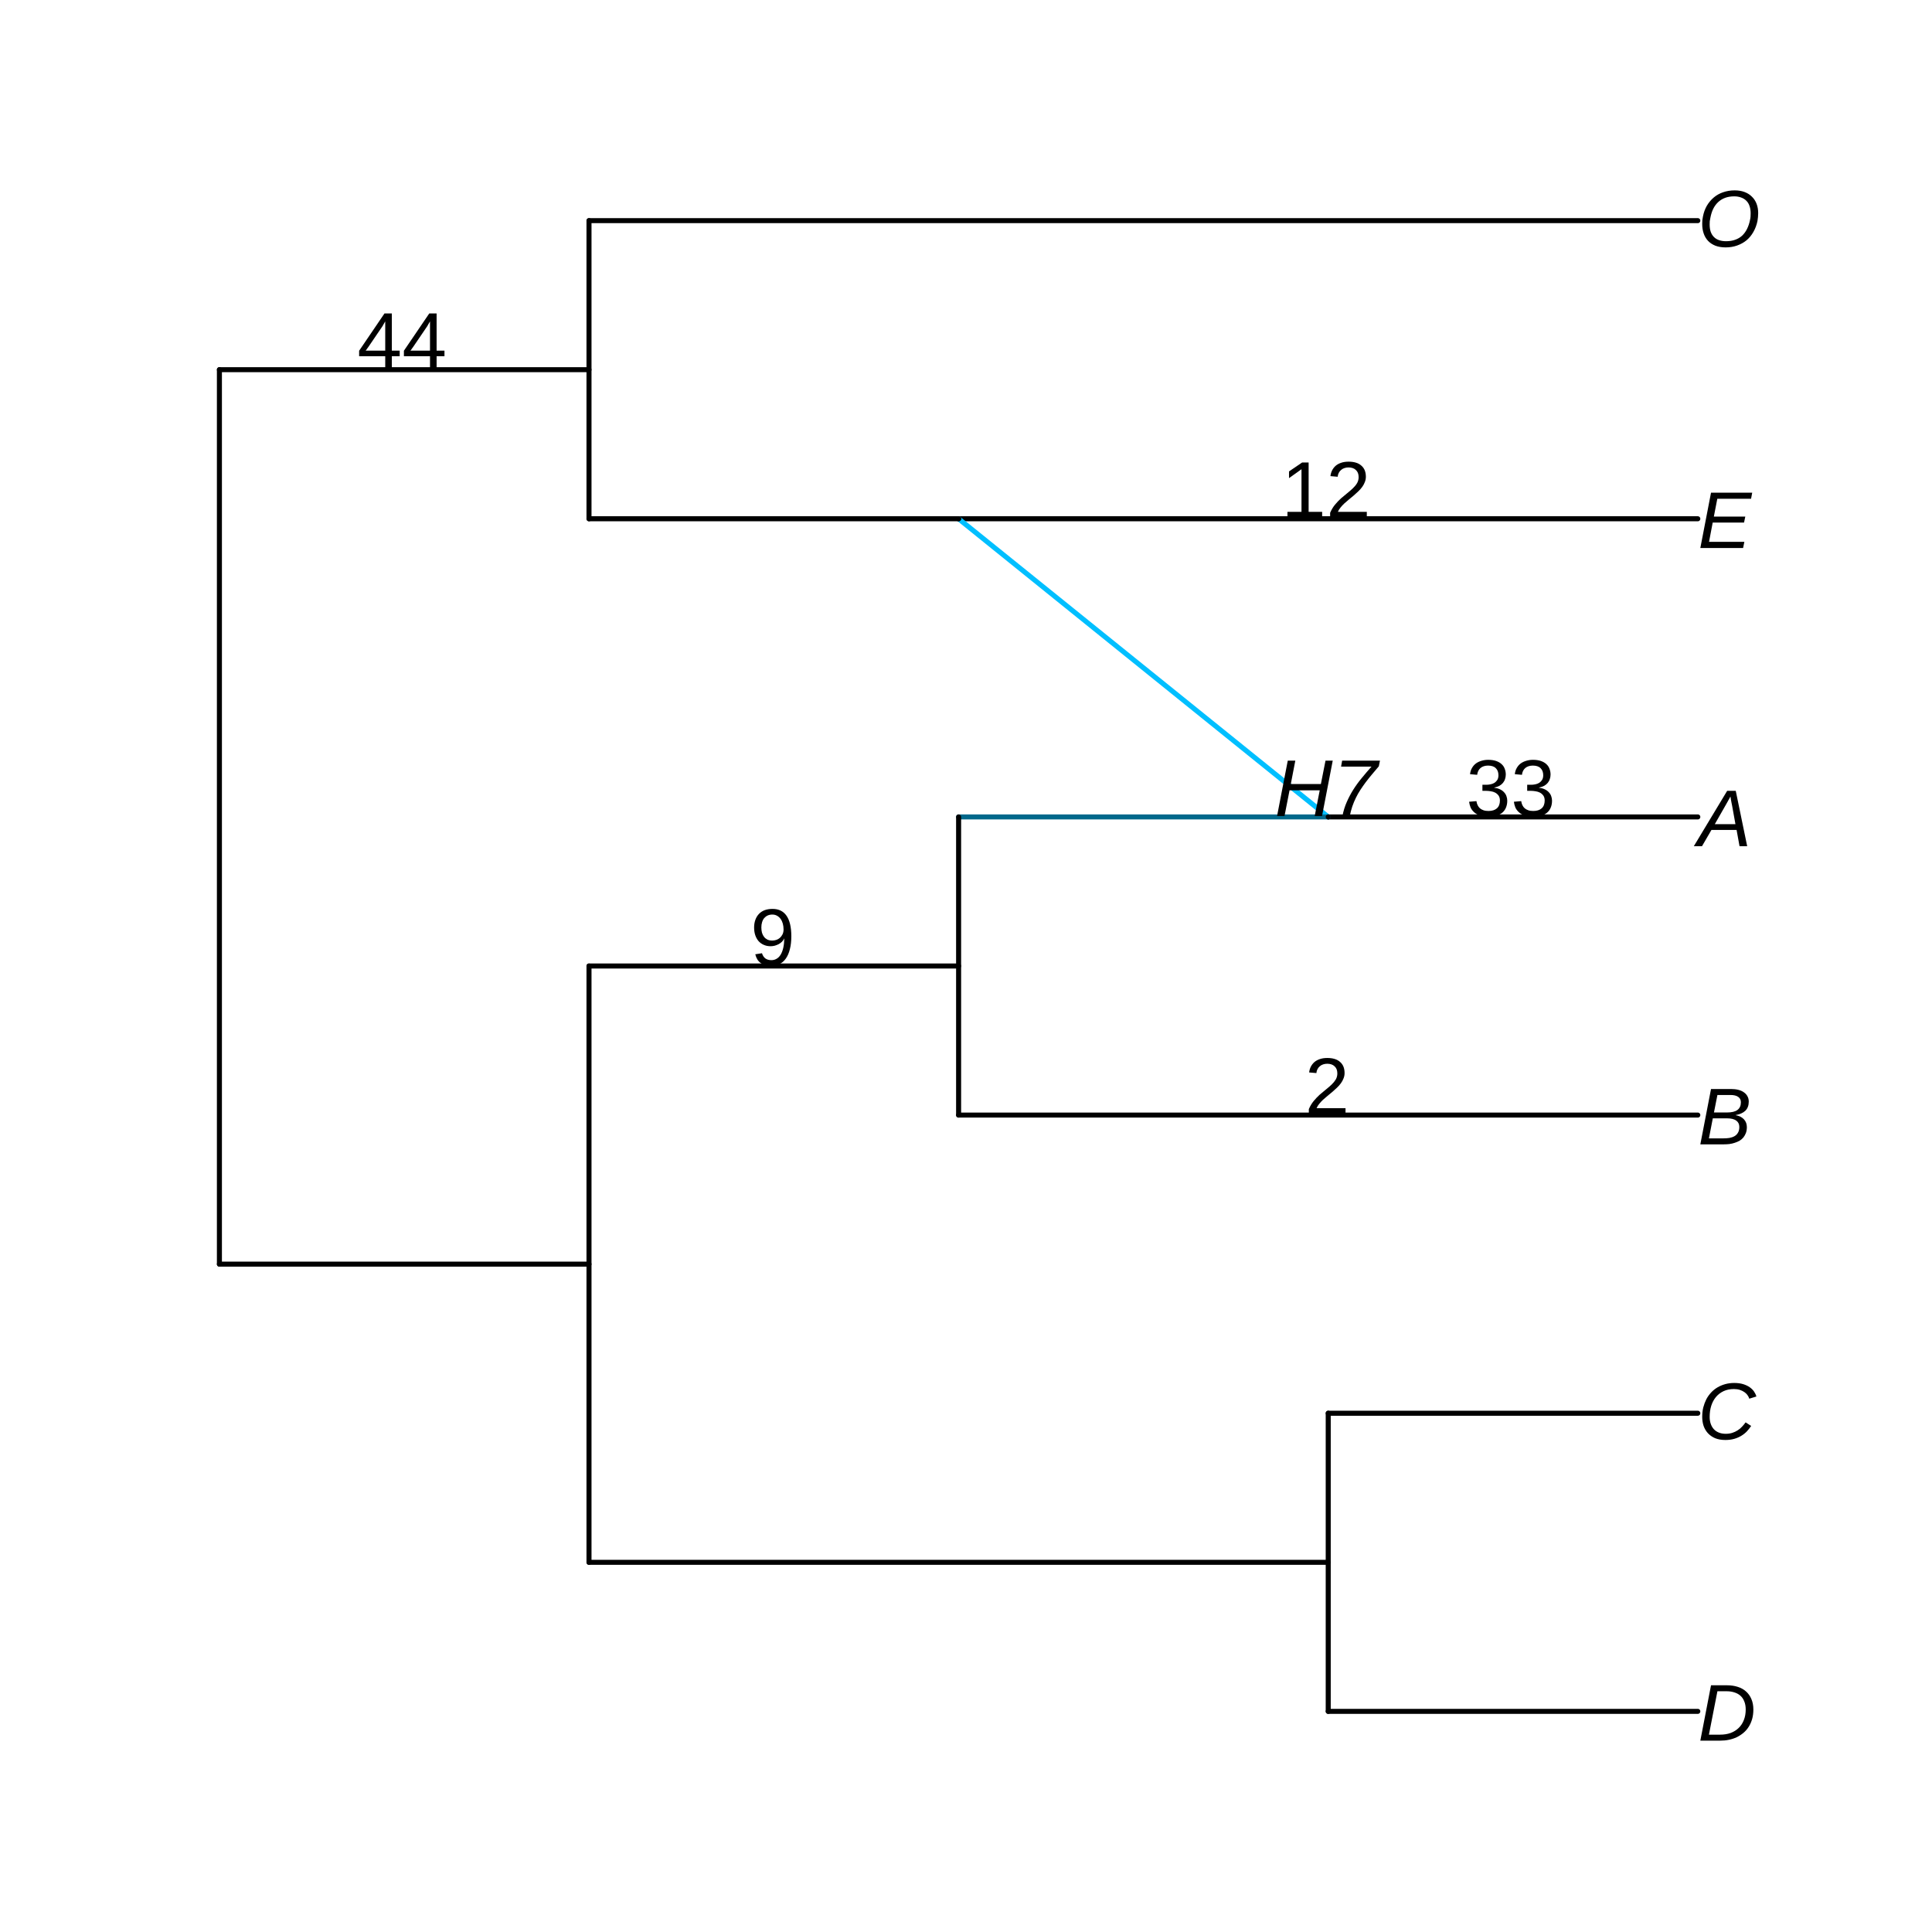
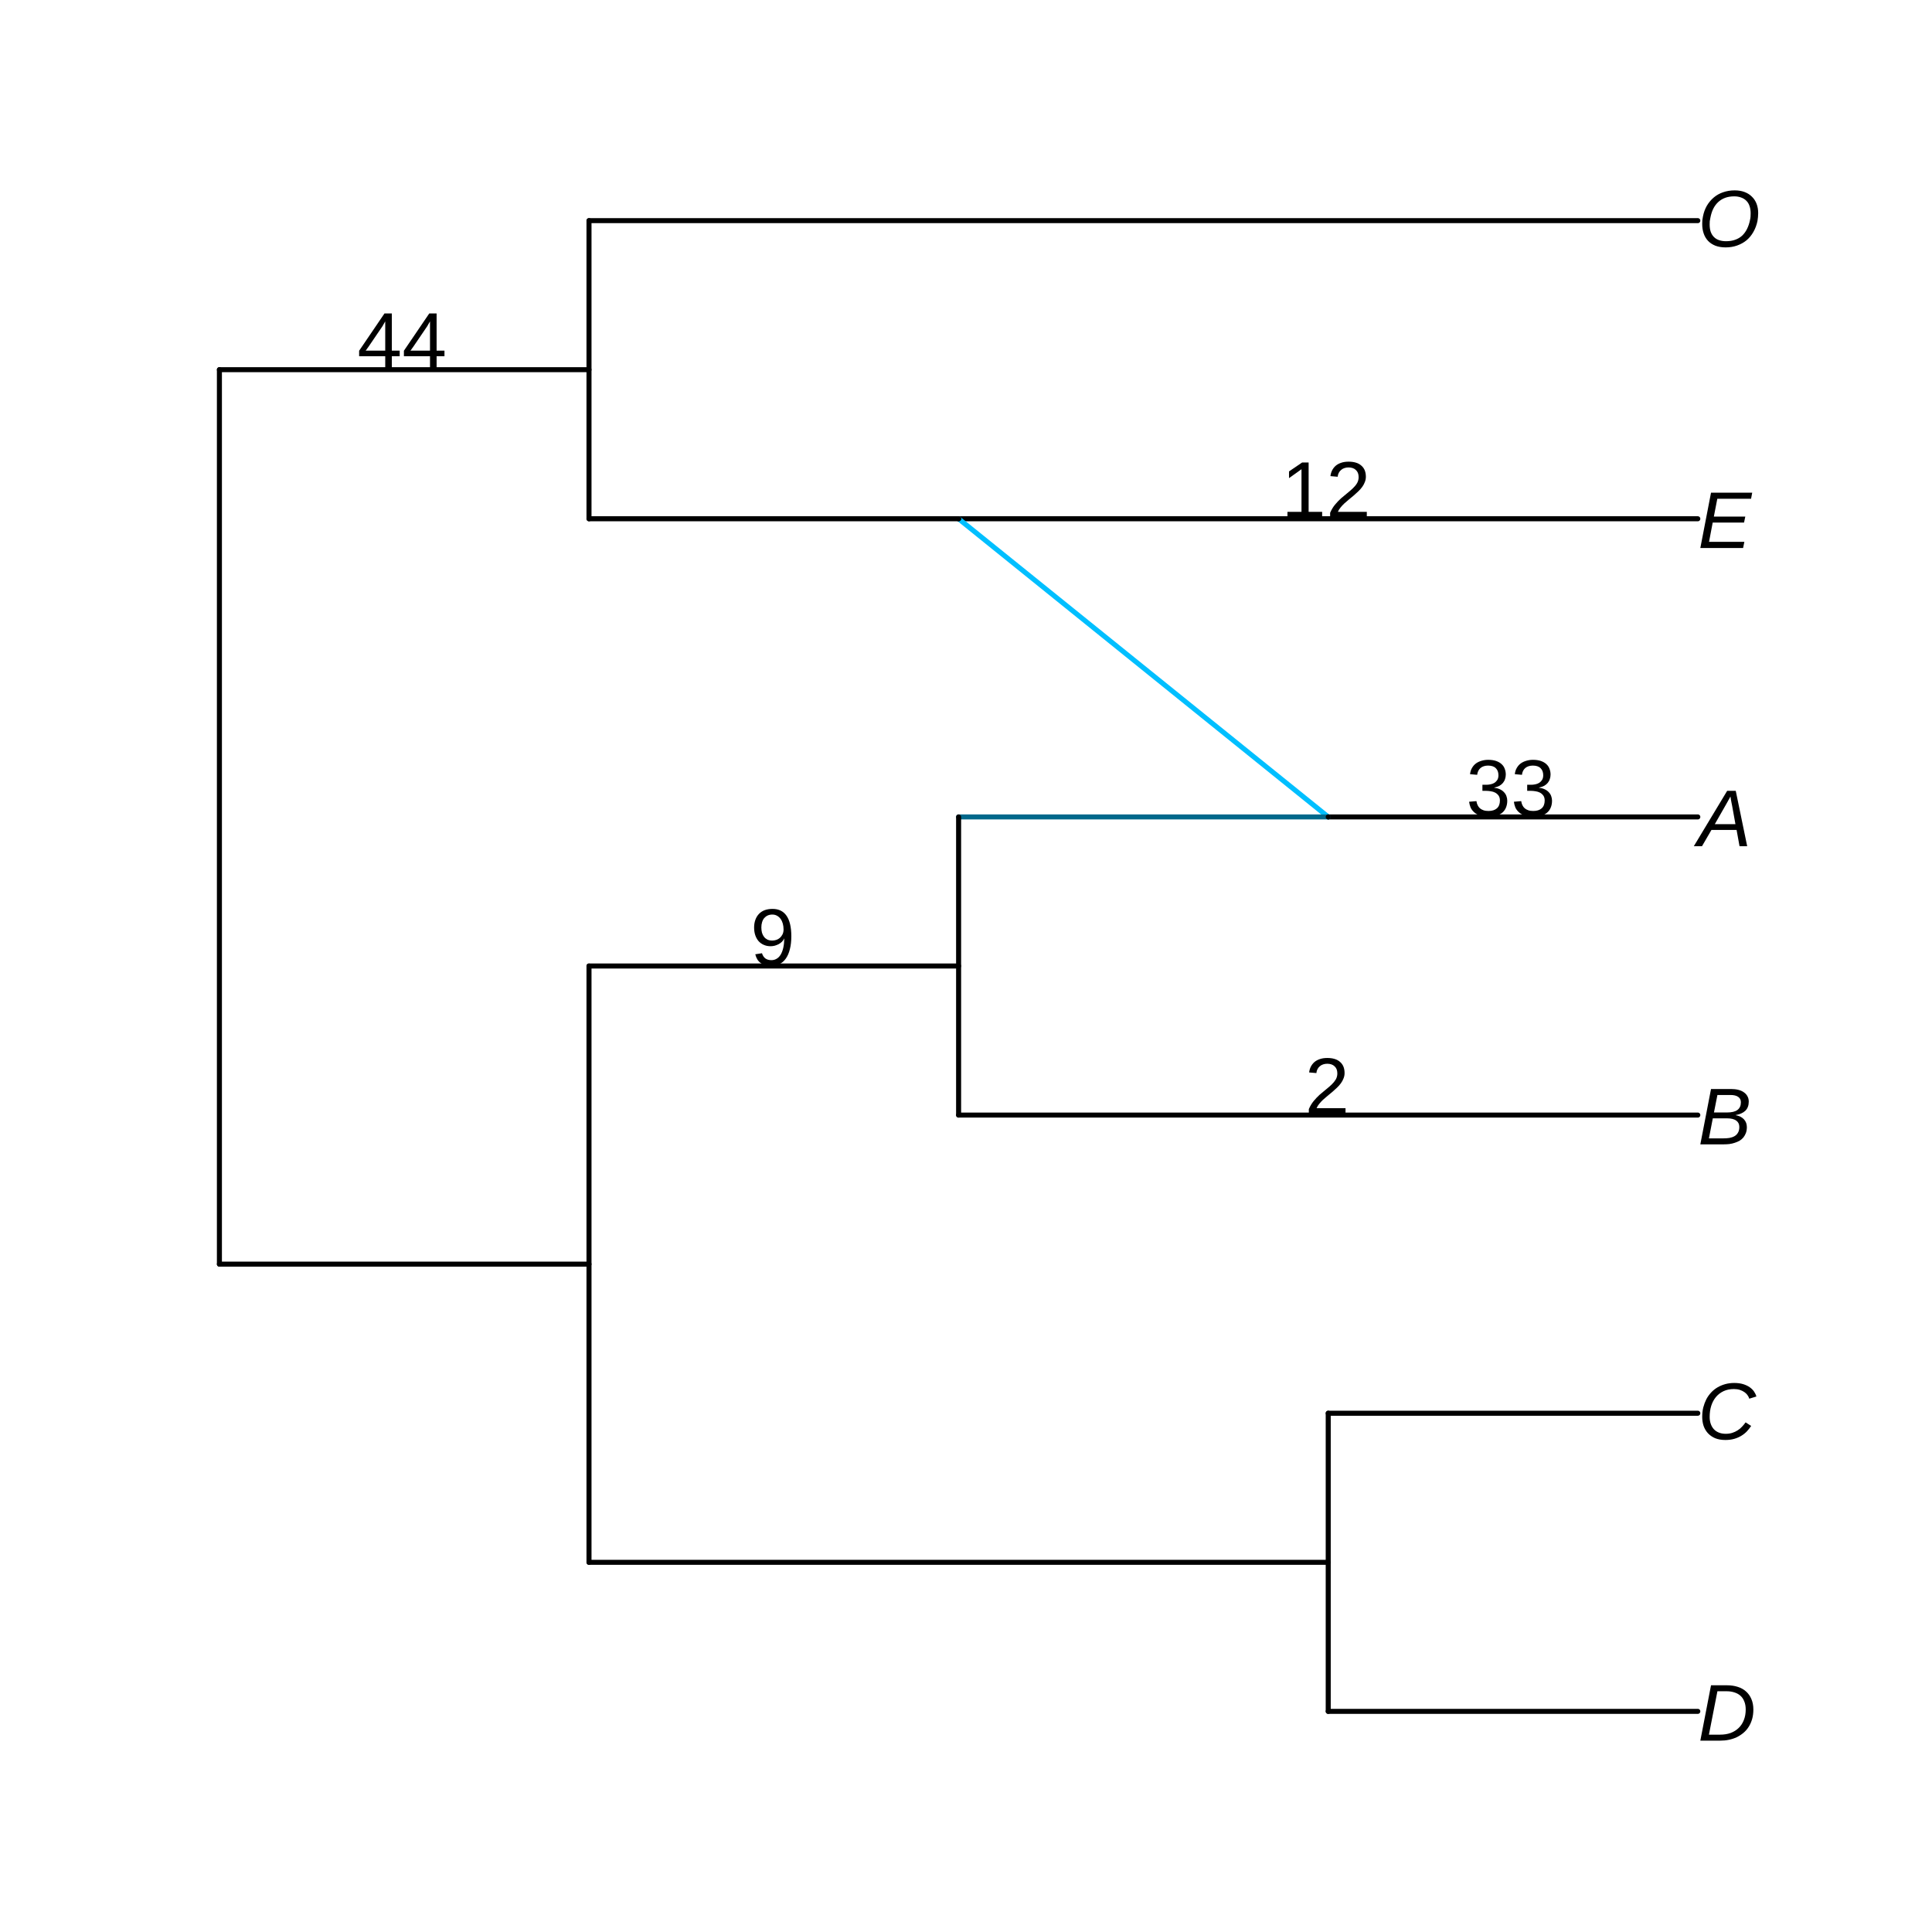
<svg xmlns="http://www.w3.org/2000/svg" xmlns:xlink="http://www.w3.org/1999/xlink" width="288pt" height="288pt" viewBox="0 0 288 288" version="1.1">
  <defs>
    <g>
      <symbol overflow="visible" id="glyph0-0">
        <path style="stroke:none;" d="M 0.406 0 L 0.406 -8 L 3.594 -8 L 3.594 0 Z M 0.797 -0.406 L 3.188 -0.406 L 3.188 -7.594 L 0.797 -7.594 Z M 0.797 -0.406 " />
      </symbol>
      <symbol overflow="visible" id="glyph0-1">
        <path style="stroke:none;" d="M 7.953 -1.969 C 7.766 -1.688 7.551 -1.414 7.312 -1.156 C 7.07 -0.906 6.797 -0.688 6.484 -0.5 C 6.18 -0.312 5.832 -0.16 5.438 -0.047 C 5.051 0.066 4.609 0.125 4.109 0.125 C 3.523 0.125 3.016 0.035 2.578 -0.141 C 2.148 -0.328 1.789 -0.578 1.5 -0.891 C 1.219 -1.203 1.004 -1.566 0.859 -1.984 C 0.723 -2.398 0.656 -2.848 0.656 -3.328 C 0.656 -3.816 0.707 -4.281 0.812 -4.719 C 0.926 -5.156 1.078 -5.562 1.266 -5.938 C 1.461 -6.312 1.703 -6.648 1.984 -6.953 C 2.266 -7.254 2.582 -7.508 2.938 -7.719 C 3.289 -7.926 3.676 -8.086 4.094 -8.203 C 4.508 -8.316 4.953 -8.375 5.422 -8.375 C 5.93 -8.375 6.375 -8.316 6.75 -8.203 C 7.125 -8.086 7.445 -7.938 7.719 -7.75 C 7.988 -7.562 8.207 -7.348 8.375 -7.109 C 8.539 -6.867 8.66 -6.617 8.734 -6.359 L 7.672 -6.031 C 7.617 -6.219 7.531 -6.395 7.406 -6.562 C 7.281 -6.738 7.125 -6.891 6.938 -7.016 C 6.75 -7.148 6.523 -7.258 6.266 -7.344 C 6.004 -7.426 5.707 -7.469 5.375 -7.469 C 4.801 -7.469 4.289 -7.363 3.844 -7.156 C 3.395 -6.945 3.016 -6.656 2.703 -6.281 C 2.398 -5.914 2.164 -5.477 2 -4.969 C 1.844 -4.469 1.766 -3.914 1.766 -3.312 C 1.766 -2.945 1.816 -2.609 1.922 -2.297 C 2.023 -1.992 2.176 -1.727 2.375 -1.5 C 2.57 -1.281 2.82 -1.109 3.125 -0.984 C 3.426 -0.859 3.773 -0.797 4.172 -0.797 C 4.523 -0.797 4.848 -0.844 5.141 -0.938 C 5.43 -1.031 5.695 -1.156 5.938 -1.312 C 6.188 -1.469 6.406 -1.648 6.594 -1.859 C 6.789 -2.066 6.969 -2.281 7.125 -2.5 Z M 7.953 -1.969 " />
      </symbol>
      <symbol overflow="visible" id="glyph0-2">
        <path style="stroke:none;" d="M 4.359 -8.25 C 4.941 -8.25 5.473 -8.172 5.953 -8.016 C 6.43 -7.867 6.844 -7.641 7.188 -7.328 C 7.531 -7.023 7.797 -6.648 7.984 -6.203 C 8.18 -5.754 8.281 -5.234 8.281 -4.641 C 8.281 -4.117 8.219 -3.641 8.094 -3.203 C 7.969 -2.773 7.797 -2.391 7.578 -2.047 C 7.359 -1.703 7.094 -1.398 6.781 -1.141 C 6.477 -0.891 6.145 -0.676 5.781 -0.5 C 5.414 -0.332 5.031 -0.207 4.625 -0.125 C 4.219 -0.039 3.801 0 3.375 0 L 0.375 0 L 1.969 -8.25 Z M 1.656 -0.891 L 3.328 -0.891 C 3.898 -0.891 4.422 -0.973 4.891 -1.141 C 5.359 -1.316 5.758 -1.566 6.094 -1.891 C 6.426 -2.211 6.68 -2.602 6.859 -3.062 C 7.047 -3.531 7.141 -4.055 7.141 -4.641 C 7.141 -5.109 7.066 -5.516 6.922 -5.859 C 6.785 -6.203 6.594 -6.484 6.344 -6.703 C 6.094 -6.922 5.797 -7.082 5.453 -7.188 C 5.109 -7.301 4.738 -7.359 4.344 -7.359 L 2.922 -7.359 Z M 1.656 -0.891 " />
      </symbol>
      <symbol overflow="visible" id="glyph0-3">
        <path style="stroke:none;" d="M 5.5 -8.375 C 6.062 -8.375 6.555 -8.289 6.984 -8.125 C 7.422 -7.957 7.785 -7.723 8.078 -7.422 C 8.379 -7.129 8.609 -6.773 8.766 -6.359 C 8.922 -5.941 9 -5.484 9 -4.984 C 9 -4.797 8.988 -4.598 8.969 -4.391 C 8.945 -4.18 8.922 -3.984 8.891 -3.797 C 8.766 -3.203 8.562 -2.66 8.281 -2.172 C 8.008 -1.691 7.672 -1.281 7.266 -0.938 C 6.859 -0.602 6.391 -0.344 5.859 -0.156 C 5.336 0.031 4.77 0.125 4.156 0.125 C 3.57 0.125 3.062 0.039 2.625 -0.125 C 2.188 -0.301 1.82 -0.539 1.531 -0.844 C 1.238 -1.156 1.02 -1.523 0.875 -1.953 C 0.727 -2.379 0.656 -2.848 0.656 -3.359 C 0.656 -3.535 0.66 -3.719 0.672 -3.906 C 0.691 -4.094 0.723 -4.285 0.766 -4.484 C 0.879 -5.066 1.07 -5.598 1.344 -6.078 C 1.625 -6.555 1.969 -6.969 2.375 -7.312 C 2.781 -7.656 3.242 -7.914 3.766 -8.094 C 4.297 -8.281 4.875 -8.375 5.5 -8.375 Z M 5.438 -7.484 C 4.926 -7.484 4.473 -7.41 4.078 -7.266 C 3.68 -7.117 3.332 -6.906 3.031 -6.625 C 2.738 -6.352 2.492 -6.02 2.297 -5.625 C 2.109 -5.238 1.969 -4.797 1.875 -4.297 C 1.832 -4.117 1.801 -3.945 1.781 -3.781 C 1.77 -3.613 1.766 -3.453 1.766 -3.297 C 1.766 -2.879 1.816 -2.516 1.922 -2.203 C 2.035 -1.891 2.195 -1.629 2.406 -1.422 C 2.613 -1.211 2.867 -1.055 3.172 -0.953 C 3.484 -0.848 3.828 -0.797 4.203 -0.797 C 4.723 -0.797 5.18 -0.867 5.578 -1.016 C 5.984 -1.16 6.332 -1.367 6.625 -1.641 C 6.914 -1.922 7.156 -2.254 7.344 -2.641 C 7.539 -3.035 7.688 -3.477 7.781 -3.969 C 7.82 -4.133 7.848 -4.301 7.859 -4.469 C 7.867 -4.645 7.875 -4.812 7.875 -4.969 C 7.875 -5.383 7.816 -5.75 7.703 -6.062 C 7.598 -6.375 7.438 -6.633 7.219 -6.844 C 7.008 -7.051 6.754 -7.207 6.453 -7.312 C 6.148 -7.426 5.812 -7.484 5.438 -7.484 Z M 5.438 -7.484 " />
      </symbol>
      <symbol overflow="visible" id="glyph0-4">
        <path style="stroke:none;" d="M 0.375 0 L 1.969 -8.25 L 8.109 -8.25 L 7.938 -7.344 L 2.906 -7.344 L 2.391 -4.688 L 7.078 -4.688 L 6.891 -3.797 L 2.219 -3.797 L 1.672 -0.922 L 6.938 -0.922 L 6.75 0 Z M 0.375 0 " />
      </symbol>
      <symbol overflow="visible" id="glyph0-5">
        <path style="stroke:none;" d="M 1.969 -8.25 L 4.953 -8.25 C 5.359 -8.25 5.723 -8.207 6.047 -8.125 C 6.379 -8.039 6.656 -7.914 6.875 -7.75 C 7.102 -7.594 7.281 -7.395 7.406 -7.156 C 7.531 -6.926 7.594 -6.664 7.594 -6.375 C 7.594 -5.801 7.426 -5.348 7.094 -5.016 C 6.758 -4.691 6.266 -4.473 5.609 -4.359 C 5.891 -4.305 6.133 -4.227 6.344 -4.125 C 6.551 -4.02 6.727 -3.891 6.875 -3.734 C 7.02 -3.578 7.129 -3.398 7.203 -3.203 C 7.273 -3.004 7.312 -2.797 7.312 -2.578 C 7.312 -2.254 7.266 -1.961 7.172 -1.703 C 7.078 -1.453 6.953 -1.227 6.797 -1.031 C 6.641 -0.844 6.453 -0.68 6.234 -0.547 C 6.016 -0.422 5.773 -0.316 5.516 -0.234 C 5.266 -0.148 5 -0.086 4.719 -0.047 C 4.438 -0.016 4.148 0 3.859 0 L 0.375 0 Z M 2.406 -4.75 L 4.344 -4.75 C 5.051 -4.75 5.57 -4.875 5.906 -5.125 C 6.25 -5.383 6.422 -5.766 6.422 -6.266 C 6.422 -6.629 6.285 -6.898 6.016 -7.078 C 5.754 -7.266 5.367 -7.359 4.859 -7.359 L 2.922 -7.359 Z M 1.656 -0.891 L 3.812 -0.891 C 4.113 -0.891 4.41 -0.91 4.703 -0.953 C 4.992 -1.004 5.25 -1.094 5.469 -1.219 C 5.688 -1.344 5.859 -1.516 5.984 -1.734 C 6.117 -1.953 6.188 -2.238 6.188 -2.594 C 6.188 -3.008 6.031 -3.328 5.719 -3.547 C 5.406 -3.766 4.961 -3.875 4.391 -3.875 L 2.234 -3.875 Z M 1.656 -0.891 " />
      </symbol>
      <symbol overflow="visible" id="glyph0-6">
        <path style="stroke:none;" d="M 6.219 0 L 5.781 -2.422 L 2.031 -2.422 L 0.625 0 L -0.594 0 L 4.375 -8.25 L 5.656 -8.25 L 7.359 0 Z M 5.109 -6.062 C 5.078 -6.219 5.047 -6.367 5.016 -6.516 C 4.984 -6.672 4.957 -6.812 4.938 -6.938 C 4.914 -7.07 4.898 -7.18 4.891 -7.266 C 4.879 -7.348 4.867 -7.395 4.859 -7.406 C 4.859 -7.395 4.832 -7.344 4.781 -7.25 C 4.738 -7.164 4.68 -7.062 4.609 -6.938 C 4.535 -6.812 4.457 -6.672 4.375 -6.516 C 4.289 -6.359 4.203 -6.203 4.109 -6.047 L 2.531 -3.281 L 5.609 -3.281 Z M 5.109 -6.062 " />
-       </symbol>
-       <symbol overflow="visible" id="glyph0-7">
-         <path style="stroke:none;" d="M 5.984 0 L 6.734 -3.828 L 2.234 -3.828 L 1.484 0 L 0.375 0 L 1.969 -8.25 L 3.094 -8.25 L 2.422 -4.766 L 6.906 -4.766 L 7.594 -8.25 L 8.672 -8.25 L 7.078 0 Z M 5.984 0 " />
-       </symbol>
-       <symbol overflow="visible" id="glyph0-8">
-         <path style="stroke:none;" d="M 6.875 -7.406 C 6.52 -6.977 6.176 -6.57 5.844 -6.188 C 5.52 -5.801 5.211 -5.414 4.922 -5.031 C 4.641 -4.656 4.375 -4.273 4.125 -3.891 C 3.875 -3.504 3.648 -3.109 3.453 -2.703 C 3.254 -2.297 3.078 -1.867 2.922 -1.422 C 2.773 -0.973 2.648 -0.5 2.547 0 L 1.453 0 C 1.598 -0.75 1.812 -1.441 2.094 -2.078 C 2.375 -2.723 2.703 -3.344 3.078 -3.938 C 3.453 -4.531 3.867 -5.102 4.328 -5.656 C 4.785 -6.219 5.27 -6.785 5.781 -7.359 L 1.25 -7.359 L 1.406 -8.25 L 7.047 -8.25 Z M 6.875 -7.406 " />
      </symbol>
      <symbol overflow="visible" id="glyph1-0">
        <path style="stroke:none;" d="M 0.406 0 L 0.406 -8 L 3.594 -8 L 3.594 0 Z M 0.797 -0.406 L 3.188 -0.406 L 3.188 -7.594 L 0.797 -7.594 Z M 0.797 -0.406 " />
      </symbol>
      <symbol overflow="visible" id="glyph1-1">
        <path style="stroke:none;" d="M 0.922 0 L 0.922 -0.891 L 3.016 -0.891 L 3.016 -7.25 L 1.156 -5.922 L 1.156 -6.922 L 3.109 -8.25 L 4.078 -8.25 L 4.078 -0.891 L 6.094 -0.891 L 6.094 0 Z M 0.922 0 " />
      </symbol>
      <symbol overflow="visible" id="glyph1-2">
        <path style="stroke:none;" d="M 0.609 0 L 0.609 -0.75 C 0.805 -1.207 1.047 -1.609 1.328 -1.953 C 1.617 -2.305 1.922 -2.625 2.234 -2.906 C 2.555 -3.188 2.867 -3.445 3.172 -3.688 C 3.484 -3.938 3.766 -4.18 4.016 -4.422 C 4.266 -4.66 4.469 -4.91 4.625 -5.172 C 4.781 -5.441 4.859 -5.742 4.859 -6.078 C 4.859 -6.316 4.82 -6.523 4.75 -6.703 C 4.676 -6.879 4.57 -7.023 4.438 -7.141 C 4.312 -7.266 4.156 -7.359 3.969 -7.422 C 3.781 -7.484 3.578 -7.516 3.359 -7.516 C 3.141 -7.516 2.938 -7.484 2.75 -7.422 C 2.57 -7.367 2.41 -7.281 2.266 -7.156 C 2.117 -7.039 2 -6.895 1.906 -6.719 C 1.812 -6.551 1.754 -6.352 1.734 -6.125 L 0.656 -6.219 C 0.688 -6.508 0.766 -6.785 0.891 -7.047 C 1.023 -7.316 1.203 -7.551 1.422 -7.75 C 1.648 -7.945 1.922 -8.098 2.234 -8.203 C 2.555 -8.316 2.93 -8.375 3.359 -8.375 C 3.766 -8.375 4.125 -8.328 4.438 -8.234 C 4.758 -8.141 5.031 -7.992 5.25 -7.797 C 5.477 -7.609 5.648 -7.375 5.766 -7.094 C 5.879 -6.812 5.938 -6.488 5.938 -6.125 C 5.938 -5.844 5.883 -5.578 5.781 -5.328 C 5.688 -5.078 5.555 -4.836 5.391 -4.609 C 5.223 -4.379 5.031 -4.16 4.812 -3.953 C 4.594 -3.742 4.363 -3.535 4.125 -3.328 C 3.895 -3.129 3.656 -2.93 3.406 -2.734 C 3.164 -2.535 2.938 -2.336 2.719 -2.141 C 2.508 -1.941 2.32 -1.738 2.156 -1.531 C 1.988 -1.332 1.859 -1.117 1.766 -0.891 L 6.078 -0.891 L 6.078 0 Z M 0.609 0 " />
      </symbol>
      <symbol overflow="visible" id="glyph1-3">
        <path style="stroke:none;" d="M 5.156 -1.875 L 5.156 0 L 4.172 0 L 4.172 -1.875 L 0.281 -1.875 L 0.281 -2.688 L 4.062 -8.25 L 5.156 -8.25 L 5.156 -2.703 L 6.328 -2.703 L 6.328 -1.875 Z M 4.172 -7.062 C 4.16 -7.039 4.141 -7.004 4.109 -6.953 C 4.078 -6.898 4.039 -6.836 4 -6.766 C 3.957 -6.691 3.914 -6.617 3.875 -6.547 C 3.844 -6.473 3.812 -6.414 3.781 -6.375 L 1.656 -3.25 C 1.633 -3.219 1.602 -3.176 1.562 -3.125 C 1.531 -3.07 1.492 -3.02 1.453 -2.969 C 1.422 -2.914 1.383 -2.863 1.344 -2.812 C 1.301 -2.77 1.27 -2.734 1.25 -2.703 L 4.172 -2.703 Z M 4.172 -7.062 " />
      </symbol>
      <symbol overflow="visible" id="glyph1-4">
        <path style="stroke:none;" d="M 6.141 -2.281 C 6.141 -1.906 6.078 -1.566 5.953 -1.266 C 5.836 -0.973 5.66 -0.723 5.422 -0.516 C 5.18 -0.305 4.883 -0.145 4.531 -0.031 C 4.188 0.07 3.789 0.125 3.344 0.125 C 2.832 0.125 2.398 0.062 2.047 -0.062 C 1.703 -0.195 1.414 -0.367 1.188 -0.578 C 0.957 -0.785 0.785 -1.02 0.672 -1.281 C 0.566 -1.551 0.492 -1.832 0.453 -2.125 L 1.547 -2.219 C 1.578 -2 1.633 -1.801 1.719 -1.625 C 1.801 -1.445 1.914 -1.289 2.062 -1.156 C 2.207 -1.031 2.383 -0.93 2.594 -0.859 C 2.801 -0.785 3.051 -0.75 3.344 -0.75 C 3.875 -0.75 4.289 -0.879 4.594 -1.141 C 4.895 -1.41 5.047 -1.801 5.047 -2.312 C 5.047 -2.613 4.977 -2.859 4.844 -3.047 C 4.707 -3.234 4.539 -3.379 4.344 -3.484 C 4.145 -3.586 3.926 -3.656 3.688 -3.688 C 3.445 -3.727 3.227 -3.75 3.031 -3.75 L 2.438 -3.75 L 2.438 -4.656 L 3.016 -4.656 C 3.211 -4.656 3.414 -4.676 3.625 -4.719 C 3.844 -4.758 4.039 -4.832 4.219 -4.938 C 4.395 -5.051 4.539 -5.195 4.656 -5.375 C 4.77 -5.562 4.828 -5.797 4.828 -6.078 C 4.828 -6.523 4.695 -6.875 4.438 -7.125 C 4.188 -7.383 3.801 -7.516 3.281 -7.516 C 2.82 -7.516 2.445 -7.395 2.156 -7.156 C 1.875 -6.914 1.707 -6.578 1.656 -6.141 L 0.594 -6.234 C 0.633 -6.598 0.734 -6.91 0.891 -7.172 C 1.047 -7.441 1.242 -7.664 1.484 -7.844 C 1.734 -8.02 2.008 -8.148 2.312 -8.234 C 2.625 -8.328 2.953 -8.375 3.297 -8.375 C 3.754 -8.375 4.148 -8.316 4.484 -8.203 C 4.816 -8.086 5.086 -7.93 5.297 -7.734 C 5.516 -7.535 5.672 -7.301 5.766 -7.031 C 5.867 -6.77 5.922 -6.488 5.922 -6.188 C 5.922 -5.945 5.883 -5.723 5.812 -5.516 C 5.75 -5.305 5.645 -5.113 5.5 -4.938 C 5.363 -4.77 5.188 -4.625 4.969 -4.5 C 4.75 -4.383 4.488 -4.297 4.188 -4.234 L 4.188 -4.219 C 4.52 -4.176 4.805 -4.098 5.047 -3.984 C 5.297 -3.867 5.5 -3.723 5.656 -3.547 C 5.82 -3.379 5.941 -3.188 6.016 -2.969 C 6.098 -2.75 6.141 -2.52 6.141 -2.281 Z M 6.141 -2.281 " />
      </symbol>
      <symbol overflow="visible" id="glyph1-5">
        <path style="stroke:none;" d="M 6.109 -4.297 C 6.109 -3.555 6.035 -2.91 5.891 -2.359 C 5.754 -1.805 5.555 -1.348 5.297 -0.984 C 5.047 -0.617 4.734 -0.344 4.359 -0.156 C 3.992 0.031 3.582 0.125 3.125 0.125 C 2.801 0.125 2.508 0.086 2.25 0.016 C 2 -0.047 1.773 -0.145 1.578 -0.281 C 1.379 -0.414 1.207 -0.594 1.062 -0.812 C 0.926 -1.031 0.816 -1.297 0.734 -1.609 L 1.734 -1.766 C 1.848 -1.41 2.02 -1.148 2.25 -0.984 C 2.488 -0.816 2.785 -0.734 3.141 -0.734 C 3.422 -0.734 3.676 -0.801 3.906 -0.938 C 4.145 -1.07 4.348 -1.273 4.516 -1.547 C 4.68 -1.816 4.812 -2.156 4.906 -2.562 C 5 -2.969 5.051 -3.441 5.062 -3.984 C 4.977 -3.797 4.863 -3.629 4.719 -3.484 C 4.582 -3.348 4.422 -3.227 4.234 -3.125 C 4.055 -3.031 3.859 -2.953 3.641 -2.891 C 3.43 -2.836 3.223 -2.812 3.016 -2.812 C 2.641 -2.812 2.301 -2.879 2 -3.016 C 1.695 -3.148 1.438 -3.336 1.219 -3.578 C 1.008 -3.828 0.848 -4.117 0.734 -4.453 C 0.617 -4.797 0.562 -5.18 0.562 -5.609 C 0.562 -6.023 0.625 -6.406 0.75 -6.75 C 0.875 -7.094 1.051 -7.383 1.281 -7.625 C 1.52 -7.875 1.805 -8.062 2.141 -8.188 C 2.484 -8.312 2.875 -8.375 3.312 -8.375 C 4.227 -8.375 4.922 -8.035 5.391 -7.359 C 5.867 -6.68 6.109 -5.66 6.109 -4.297 Z M 4.953 -5.312 C 4.953 -5.613 4.914 -5.898 4.844 -6.172 C 4.77 -6.441 4.66 -6.676 4.516 -6.875 C 4.379 -7.07 4.207 -7.227 4 -7.344 C 3.789 -7.469 3.551 -7.531 3.281 -7.531 C 3.02 -7.531 2.785 -7.484 2.578 -7.391 C 2.379 -7.297 2.207 -7.164 2.062 -7 C 1.926 -6.832 1.82 -6.629 1.75 -6.391 C 1.676 -6.16 1.641 -5.898 1.641 -5.609 C 1.641 -5.328 1.672 -5.066 1.734 -4.828 C 1.805 -4.586 1.91 -4.379 2.047 -4.203 C 2.18 -4.035 2.348 -3.898 2.547 -3.797 C 2.754 -3.703 2.992 -3.656 3.266 -3.656 C 3.461 -3.656 3.66 -3.688 3.859 -3.75 C 4.055 -3.812 4.234 -3.91 4.391 -4.047 C 4.555 -4.191 4.691 -4.367 4.797 -4.578 C 4.898 -4.785 4.953 -5.031 4.953 -5.312 Z M 4.953 -5.312 " />
      </symbol>
    </g>
  </defs>
  <g id="surface46">
    <rect x="0" y="0" width="288" height="288" style="fill:rgb(100%,100%,100%);fill-opacity:1;stroke:none;" />
    <path style="fill:none;stroke-width:0.75;stroke-linecap:round;stroke-linejoin:round;stroke:rgb(0%,0%,0%);stroke-opacity:1;stroke-miterlimit:10;" d="M 197.996 210.668 L 253.09 210.668 " />
    <path style="fill:none;stroke-width:0.75;stroke-linecap:round;stroke-linejoin:round;stroke:rgb(0%,0%,0%);stroke-opacity:1;stroke-miterlimit:10;" d="M 197.996 255.109 L 253.09 255.109 " />
    <path style="fill:none;stroke-width:0.75;stroke-linecap:round;stroke-linejoin:round;stroke:rgb(0%,0%,0%);stroke-opacity:1;stroke-miterlimit:10;" d="M 87.801 32.891 L 253.09 32.891 " />
    <path style="fill:none;stroke-width:0.75;stroke-linecap:round;stroke-linejoin:round;stroke:rgb(0%,0%,0%);stroke-opacity:1;stroke-miterlimit:10;" d="M 142.898 77.332 L 253.09 77.332 " />
    <path style="fill:none;stroke-width:0.75;stroke-linecap:round;stroke-linejoin:round;stroke:rgb(0%,74.902%,100%);stroke-opacity:1;stroke-miterlimit:10;" d="M 142.898 77.332 L 197.996 121.777 " />
    <path style="fill:none;stroke-width:0.75;stroke-linecap:round;stroke-linejoin:round;stroke:rgb(0%,0%,0%);stroke-opacity:1;stroke-miterlimit:10;" d="M 87.801 77.332 L 142.898 77.332 " />
    <path style="fill:none;stroke-width:0.75;stroke-linecap:round;stroke-linejoin:round;stroke:rgb(0%,0%,0%);stroke-opacity:1;stroke-miterlimit:10;" d="M 32.707 55.109 L 87.801 55.109 " />
    <path style="fill:none;stroke-width:0.75;stroke-linecap:round;stroke-linejoin:round;stroke:rgb(0%,0%,0%);stroke-opacity:1;stroke-miterlimit:10;" d="M 142.898 166.223 L 253.09 166.223 " />
    <path style="fill:none;stroke-width:0.75;stroke-linecap:round;stroke-linejoin:round;stroke:rgb(0%,0%,0%);stroke-opacity:1;stroke-miterlimit:10;" d="M 197.996 121.777 L 253.09 121.777 " />
    <path style="fill:none;stroke-width:0.75;stroke-linecap:round;stroke-linejoin:round;stroke:rgb(0%,40.784%,54.51%);stroke-opacity:1;stroke-miterlimit:10;" d="M 142.898 121.777 L 197.996 121.777 " />
    <path style="fill:none;stroke-width:0.75;stroke-linecap:round;stroke-linejoin:round;stroke:rgb(0%,0%,0%);stroke-opacity:1;stroke-miterlimit:10;" d="M 87.801 144 L 142.898 144 " />
    <path style="fill:none;stroke-width:0.75;stroke-linecap:round;stroke-linejoin:round;stroke:rgb(0%,0%,0%);stroke-opacity:1;stroke-miterlimit:10;" d="M 87.801 232.891 L 197.996 232.891 " />
    <path style="fill:none;stroke-width:0.75;stroke-linecap:round;stroke-linejoin:round;stroke:rgb(0%,0%,0%);stroke-opacity:1;stroke-miterlimit:10;" d="M 32.707 188.445 L 87.801 188.445 " />
    <path style="fill:none;stroke-width:0.75;stroke-linecap:round;stroke-linejoin:round;stroke:rgb(0%,0%,0%);stroke-opacity:1;stroke-miterlimit:10;" d="M 142.898 77.332 L 142.898 77.332 " />
    <path style="fill:none;stroke-width:0.75;stroke-linecap:round;stroke-linejoin:round;stroke:rgb(0%,0%,0%);stroke-opacity:1;stroke-miterlimit:10;" d="M 87.801 77.332 L 87.801 32.891 " />
    <path style="fill:none;stroke-width:0.75;stroke-linecap:round;stroke-linejoin:round;stroke:rgb(0%,0%,0%);stroke-opacity:1;stroke-miterlimit:10;" d="M 197.996 121.777 L 197.996 121.777 " />
    <path style="fill:none;stroke-width:0.75;stroke-linecap:round;stroke-linejoin:round;stroke:rgb(0%,0%,0%);stroke-opacity:1;stroke-miterlimit:10;" d="M 142.898 166.223 L 142.898 121.777 " />
    <path style="fill:none;stroke-width:0.75;stroke-linecap:round;stroke-linejoin:round;stroke:rgb(0%,0%,0%);stroke-opacity:1;stroke-miterlimit:10;" d="M 87.801 232.891 L 87.801 144 " />
    <path style="fill:none;stroke-width:0.75;stroke-linecap:round;stroke-linejoin:round;stroke:rgb(0%,0%,0%);stroke-opacity:1;stroke-miterlimit:10;" d="M 197.996 255.109 L 197.996 210.668 " />
    <path style="fill:none;stroke-width:0.75;stroke-linecap:round;stroke-linejoin:round;stroke:rgb(0%,0%,0%);stroke-opacity:1;stroke-miterlimit:10;" d="M 32.707 188.445 L 32.707 55.109 " />
    <g style="fill:rgb(0%,0%,0%);fill-opacity:1;">
      <use xlink:href="#glyph0-1" x="253.09" y="214.531" />
    </g>
    <g style="fill:rgb(0%,0%,0%);fill-opacity:1;">
      <use xlink:href="#glyph0-2" x="253.09" y="259.473" />
    </g>
    <g style="fill:rgb(0%,0%,0%);fill-opacity:1;">
      <use xlink:href="#glyph0-3" x="253.09" y="36.754" />
    </g>
    <g style="fill:rgb(0%,0%,0%);fill-opacity:1;">
      <use xlink:href="#glyph0-4" x="253.09" y="81.695" />
    </g>
    <g style="fill:rgb(0%,0%,0%);fill-opacity:1;">
      <use xlink:href="#glyph0-5" x="253.09" y="170.586" />
    </g>
    <g style="fill:rgb(0%,0%,0%);fill-opacity:1;">
      <use xlink:href="#glyph0-6" x="253.09" y="126.141" />
    </g>
    <g style="fill:rgb(0%,0%,0%);fill-opacity:1;">
-       <use xlink:href="#glyph0-7" x="189.996" y="121.641" />
-       <use xlink:href="#glyph0-8" x="198.662" y="121.641" />
-     </g>
-     <g style="fill:rgb(0%,0%,0%);fill-opacity:1;">
      <use xlink:href="#glyph1-1" x="190.996" y="77.195" />
      <use xlink:href="#glyph1-2" x="197.67" y="77.195" />
    </g>
    <g style="fill:rgb(0%,0%,0%);fill-opacity:1;">
      <use xlink:href="#glyph1-3" x="53.254" y="54.973" />
      <use xlink:href="#glyph1-3" x="59.928" y="54.973" />
    </g>
    <g style="fill:rgb(0%,0%,0%);fill-opacity:1;">
      <use xlink:href="#glyph1-2" x="194.496" y="166.086" />
    </g>
    <g style="fill:rgb(0%,0%,0%);fill-opacity:1;">
      <use xlink:href="#glyph1-4" x="218.543" y="121.641" />
      <use xlink:href="#glyph1-4" x="225.217" y="121.641" />
    </g>
    <g style="fill:rgb(0%,0%,0%);fill-opacity:1;">
      <use xlink:href="#glyph1-5" x="111.852" y="143.863" />
    </g>
  </g>
</svg>
